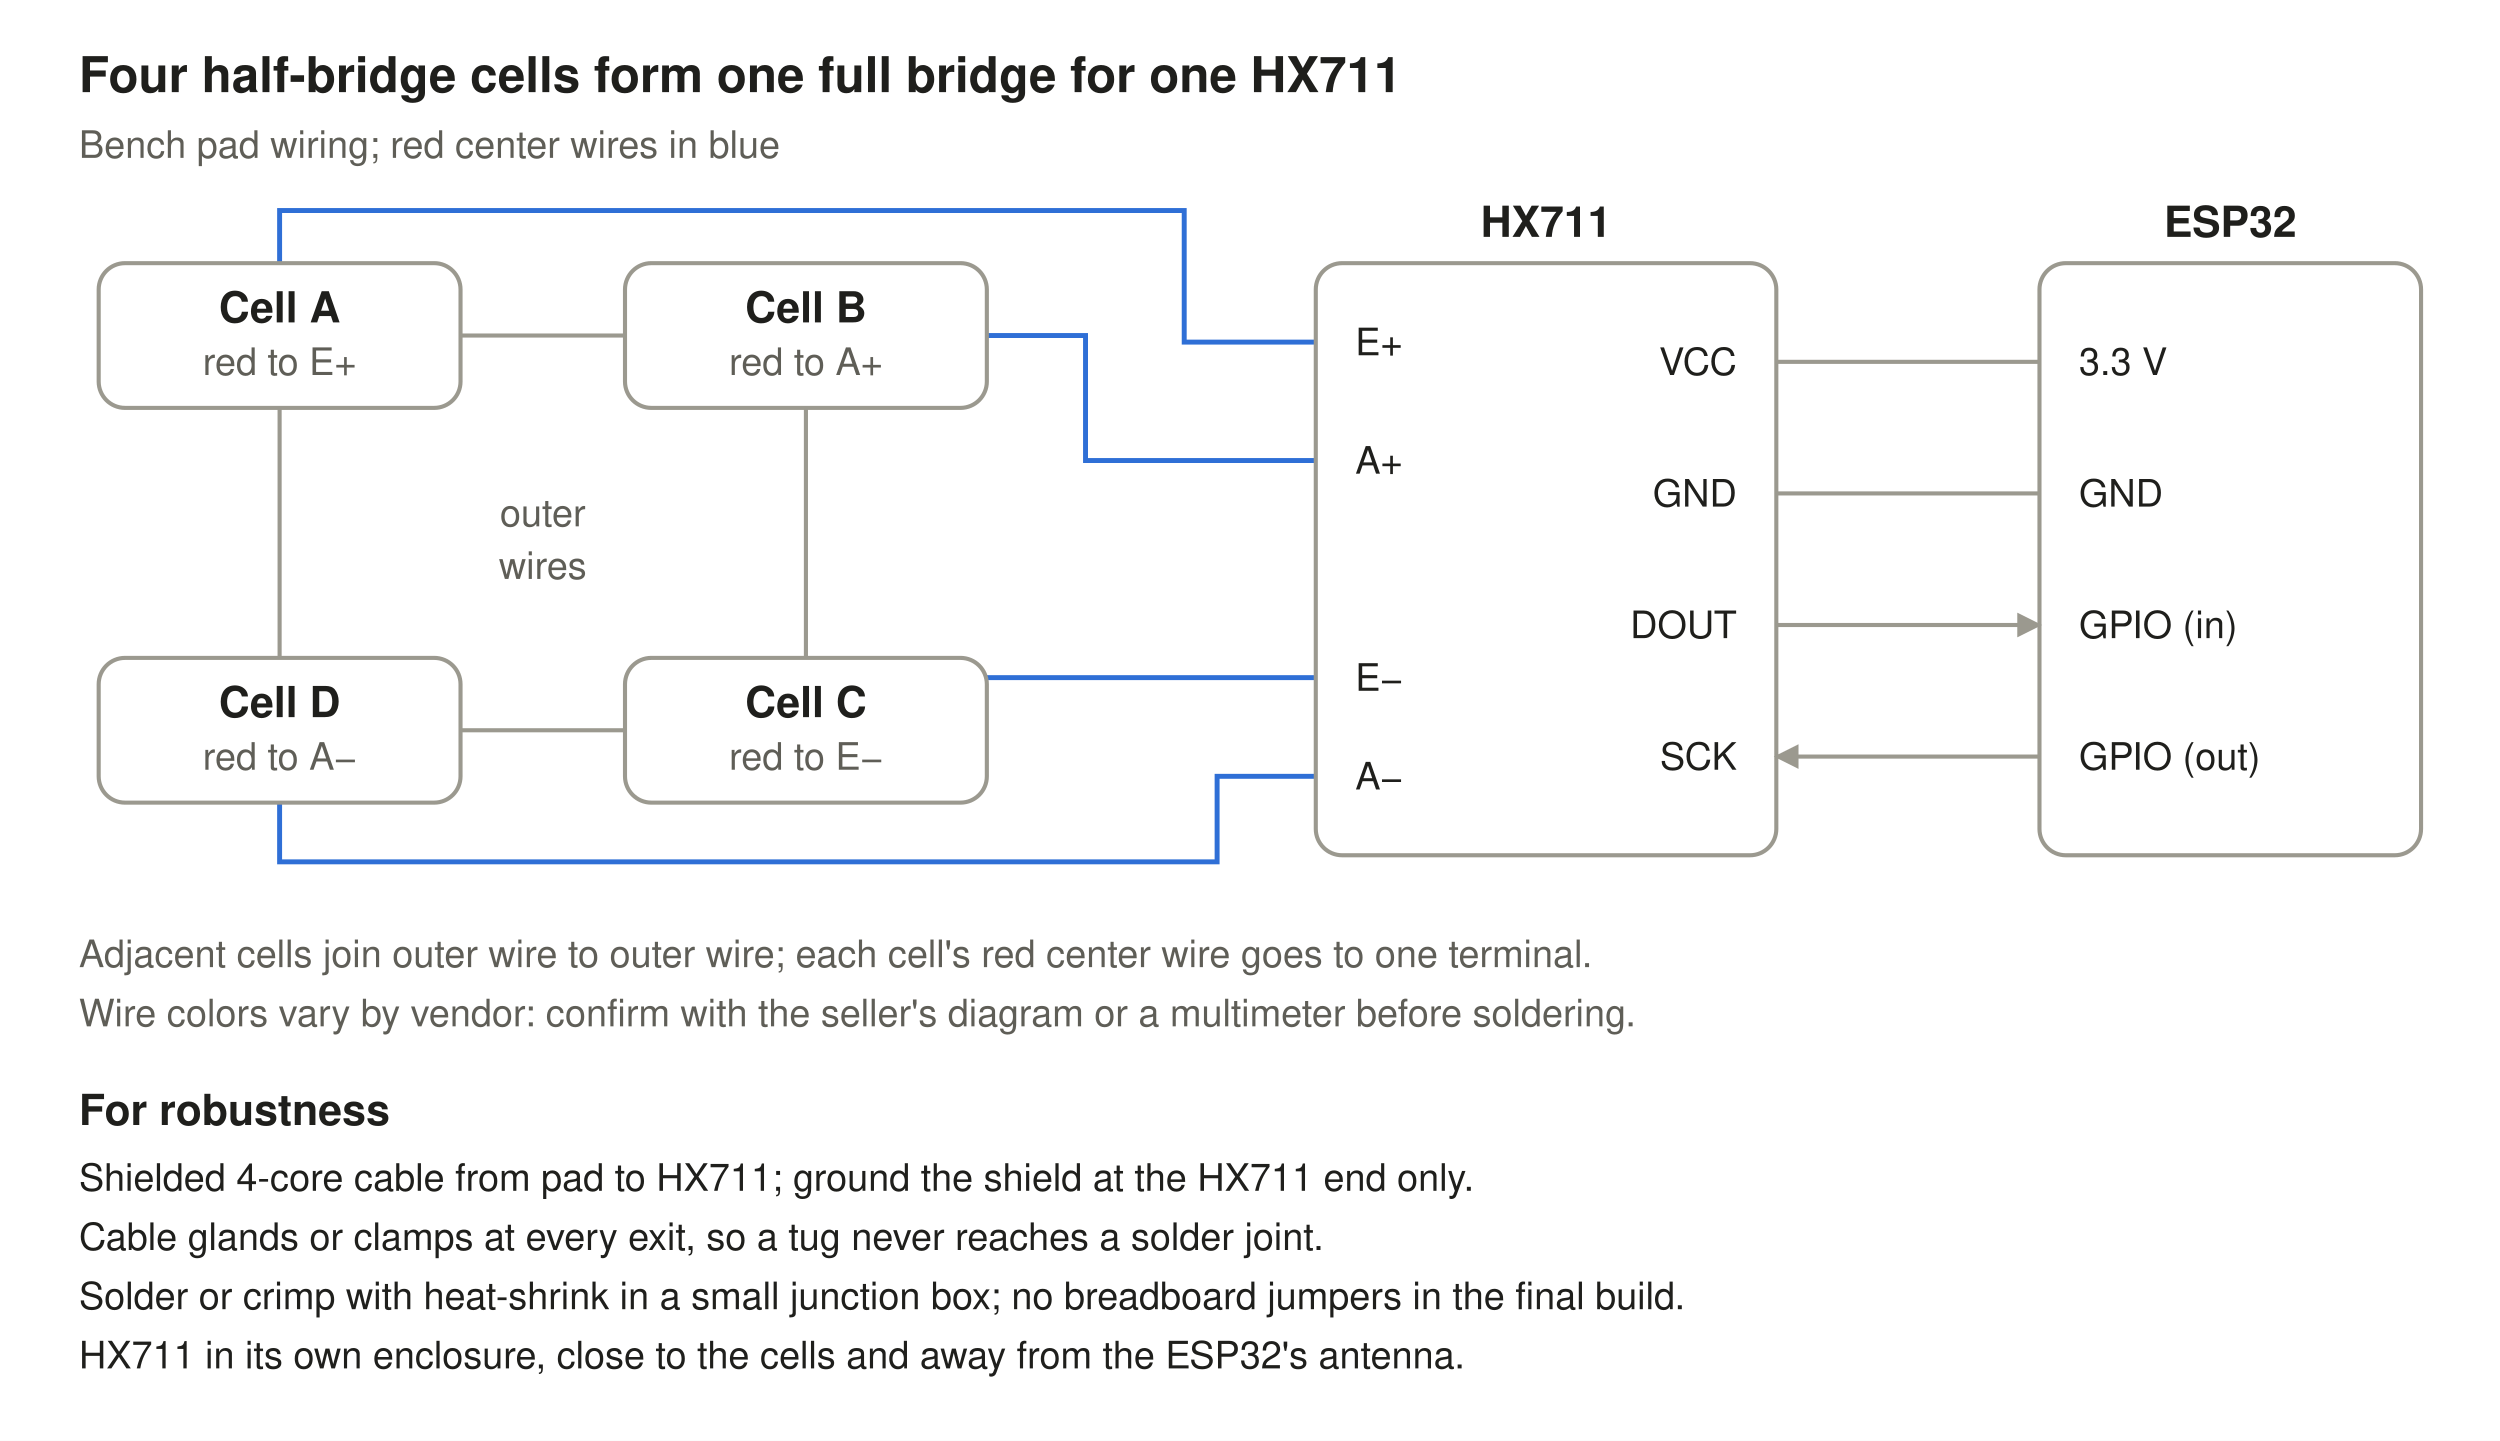
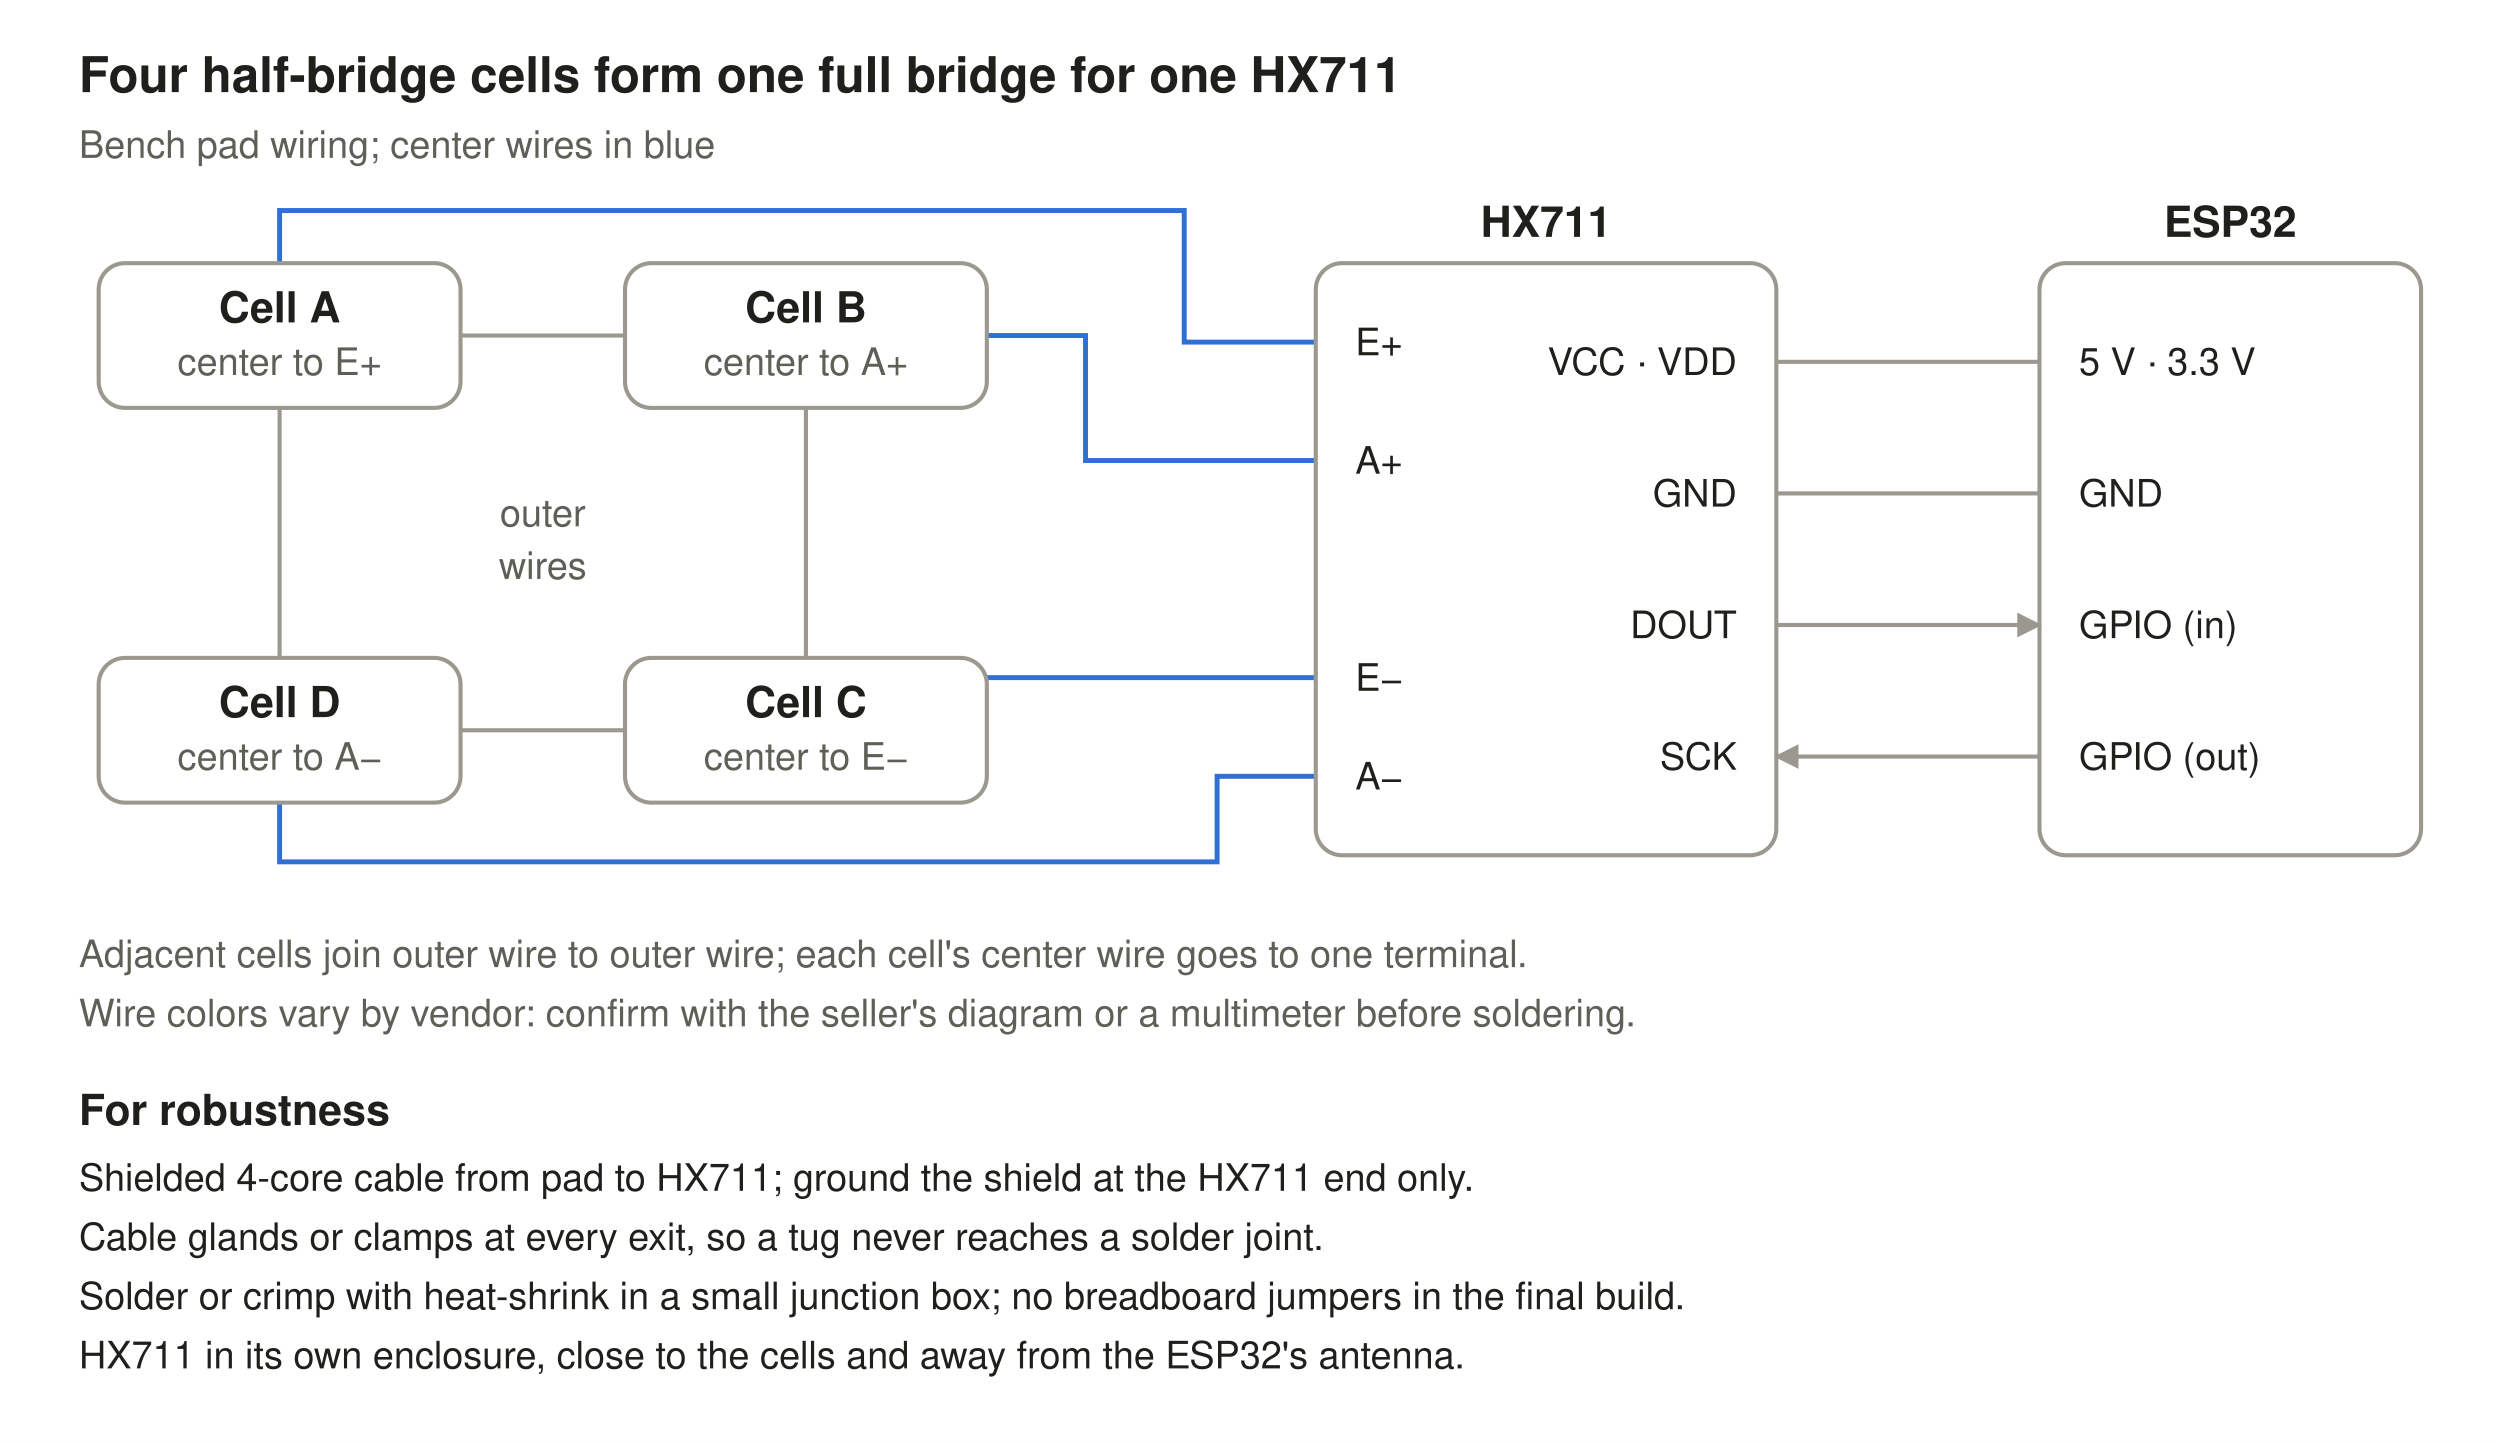
<svg xmlns="http://www.w3.org/2000/svg" viewBox="0 0 760 438" width="760" height="438" font-family="-apple-system, 'Segoe UI', Helvetica, Arial, sans-serif" font-size="13" role="img" aria-label="Bench pad wiring">
  <rect width="760" height="438" fill="#ffffff" />
  <defs>
    <marker id="w" viewBox="0 0 10 10" refX="9" refY="5" markerWidth="6" markerHeight="6" orient="auto-start-reverse">
      <path d="M0 0L10 5L0 10z" fill="#9b998f" />
    </marker>
  </defs>
  <text x="24" y="28" font-size="15" font-weight="600" fill="#1f1f1c">Four half-bridge cells form one full bridge for one HX711</text>
-   <text x="24" y="48" font-size="11.5" fill="#5f5e57">Bench pad wiring; red center wires in blue</text>
+   <text x="24" y="48" font-size="11.5" fill="#5f5e57">Bench pad wiring; center wires in blue</text>
  <path d="M140 102H190" fill="none" stroke="#9b998f" stroke-width="1.25" />
  <path d="M245 124V200" fill="none" stroke="#9b998f" stroke-width="1.25" />
  <path d="M190 222H140" fill="none" stroke="#9b998f" stroke-width="1.25" />
  <path d="M85 200V124" fill="none" stroke="#9b998f" stroke-width="1.25" />
  <text x="165" y="160" font-size="11.5" fill="#5f5e57" text-anchor="middle">outer</text>
  <text x="165" y="176" font-size="11.5" fill="#5f5e57" text-anchor="middle">wires</text>
  <path d="M85 80V64H360V104H400" fill="none" stroke="#2f6fd6" stroke-width="1.5" />
  <path d="M300 102H330V140H400" fill="none" stroke="#2f6fd6" stroke-width="1.5" />
  <path d="M300 206H400" fill="none" stroke="#2f6fd6" stroke-width="1.5" />
  <path d="M85 244V262H370V236H400" fill="none" stroke="#2f6fd6" stroke-width="1.5" />
  <rect x="30" y="80" width="110" height="44" rx="8" fill="none" stroke="#9b998f" stroke-width="1.25" />
  <text x="85" y="98" font-size="13" font-weight="600" fill="#1f1f1c" text-anchor="middle">Cell A</text>
-   <text x="85" y="114" font-size="11.5" fill="#5f5e57" text-anchor="middle">red to E+</text>
+   <text x="85" y="114" font-size="11.5" fill="#5f5e57" text-anchor="middle">center to E+</text>
  <rect x="190" y="80" width="110" height="44" rx="8" fill="none" stroke="#9b998f" stroke-width="1.25" />
  <text x="245" y="98" font-size="13" font-weight="600" fill="#1f1f1c" text-anchor="middle">Cell B</text>
-   <text x="245" y="114" font-size="11.5" fill="#5f5e57" text-anchor="middle">red to A+</text>
+   <text x="245" y="114" font-size="11.5" fill="#5f5e57" text-anchor="middle">center to A+</text>
  <rect x="190" y="200" width="110" height="44" rx="8" fill="none" stroke="#9b998f" stroke-width="1.25" />
  <text x="245" y="218" font-size="13" font-weight="600" fill="#1f1f1c" text-anchor="middle">Cell C</text>
-   <text x="245" y="234" font-size="11.5" fill="#5f5e57" text-anchor="middle">red to E−</text>
+   <text x="245" y="234" font-size="11.5" fill="#5f5e57" text-anchor="middle">center to E−</text>
  <rect x="30" y="200" width="110" height="44" rx="8" fill="none" stroke="#9b998f" stroke-width="1.25" />
  <text x="85" y="218" font-size="13" font-weight="600" fill="#1f1f1c" text-anchor="middle">Cell D</text>
-   <text x="85" y="234" font-size="11.5" fill="#5f5e57" text-anchor="middle">red to A−</text>
+   <text x="85" y="234" font-size="11.5" fill="#5f5e57" text-anchor="middle">center to A−</text>
  <rect x="400" y="80" width="140" height="180" rx="8" fill="none" stroke="#9b998f" stroke-width="1.25" />
  <text x="470" y="72" font-size="13" font-weight="600" fill="#1f1f1c" text-anchor="middle">HX711</text>
  <text x="412" y="108" font-size="11.5" fill="#1f1f1c">E+</text>
  <text x="412" y="144" font-size="11.5" fill="#1f1f1c">A+</text>
  <text x="412" y="210" font-size="11.5" fill="#1f1f1c">E−</text>
  <text x="412" y="240" font-size="11.5" fill="#1f1f1c">A−</text>
-   <text x="528" y="114" font-size="11.5" fill="#1f1f1c" text-anchor="end">VCC</text>
+   <text x="528" y="114" font-size="11.5" fill="#1f1f1c" text-anchor="end">VCC · VDD</text>
  <text x="528" y="154" font-size="11.5" fill="#1f1f1c" text-anchor="end">GND</text>
  <text x="528" y="194" font-size="11.5" fill="#1f1f1c" text-anchor="end">DOUT</text>
  <text x="528" y="234" font-size="11.5" fill="#1f1f1c" text-anchor="end">SCK</text>
  <path d="M620 110H540" fill="none" stroke="#9b998f" stroke-width="1.25" />
  <path d="M620 150H540" fill="none" stroke="#9b998f" stroke-width="1.25" />
  <path d="M540 190H620" fill="none" stroke="#9b998f" stroke-width="1.25" marker-end="url(#w)" />
  <path d="M620 230H540" fill="none" stroke="#9b998f" stroke-width="1.25" marker-end="url(#w)" />
  <rect x="620" y="80" width="116" height="180" rx="8" fill="none" stroke="#9b998f" stroke-width="1.25" />
  <text x="678" y="72" font-size="13" font-weight="600" fill="#1f1f1c" text-anchor="middle">ESP32</text>
-   <text x="632" y="114" font-size="11.5" fill="#1f1f1c">3.3 V</text>
+   <text x="632" y="114" font-size="11.5" fill="#1f1f1c">5 V · 3.3 V</text>
  <text x="632" y="154" font-size="11.5" fill="#1f1f1c">GND</text>
  <text x="632" y="194" font-size="11.5" fill="#1f1f1c">GPIO (in)</text>
  <text x="632" y="234" font-size="11.5" fill="#1f1f1c">GPIO (out)</text>
-   <text x="24" y="294" font-size="11.5" fill="#5f5e57">Adjacent cells join outer wire to outer wire; each cell's red center wire goes to one terminal.</text>
+   <text x="24" y="294" font-size="11.5" fill="#5f5e57">Adjacent cells join outer wire to outer wire; each cell's center wire goes to one terminal.</text>
  <text x="24" y="312" font-size="11.5" fill="#5f5e57">Wire colors vary by vendor: confirm with the seller's diagram or a multimeter before soldering.</text>
  <text x="24" y="342" font-size="13" font-weight="600" fill="#1f1f1c">For robustness</text>
  <text x="24" y="362" font-size="11.5" fill="#1f1f1c">Shielded 4-core cable from pad to HX711; ground the shield at the HX711 end only.</text>
  <text x="24" y="380" font-size="11.5" fill="#1f1f1c">Cable glands or clamps at every exit, so a tug never reaches a solder joint.</text>
  <text x="24" y="398" font-size="11.5" fill="#1f1f1c">Solder or crimp with heat-shrink in a small junction box; no breadboard jumpers in the final build.</text>
  <text x="24" y="416" font-size="11.5" fill="#1f1f1c">HX711 in its own enclosure, close to the cells and away from the ESP32's antenna.</text>
</svg>
